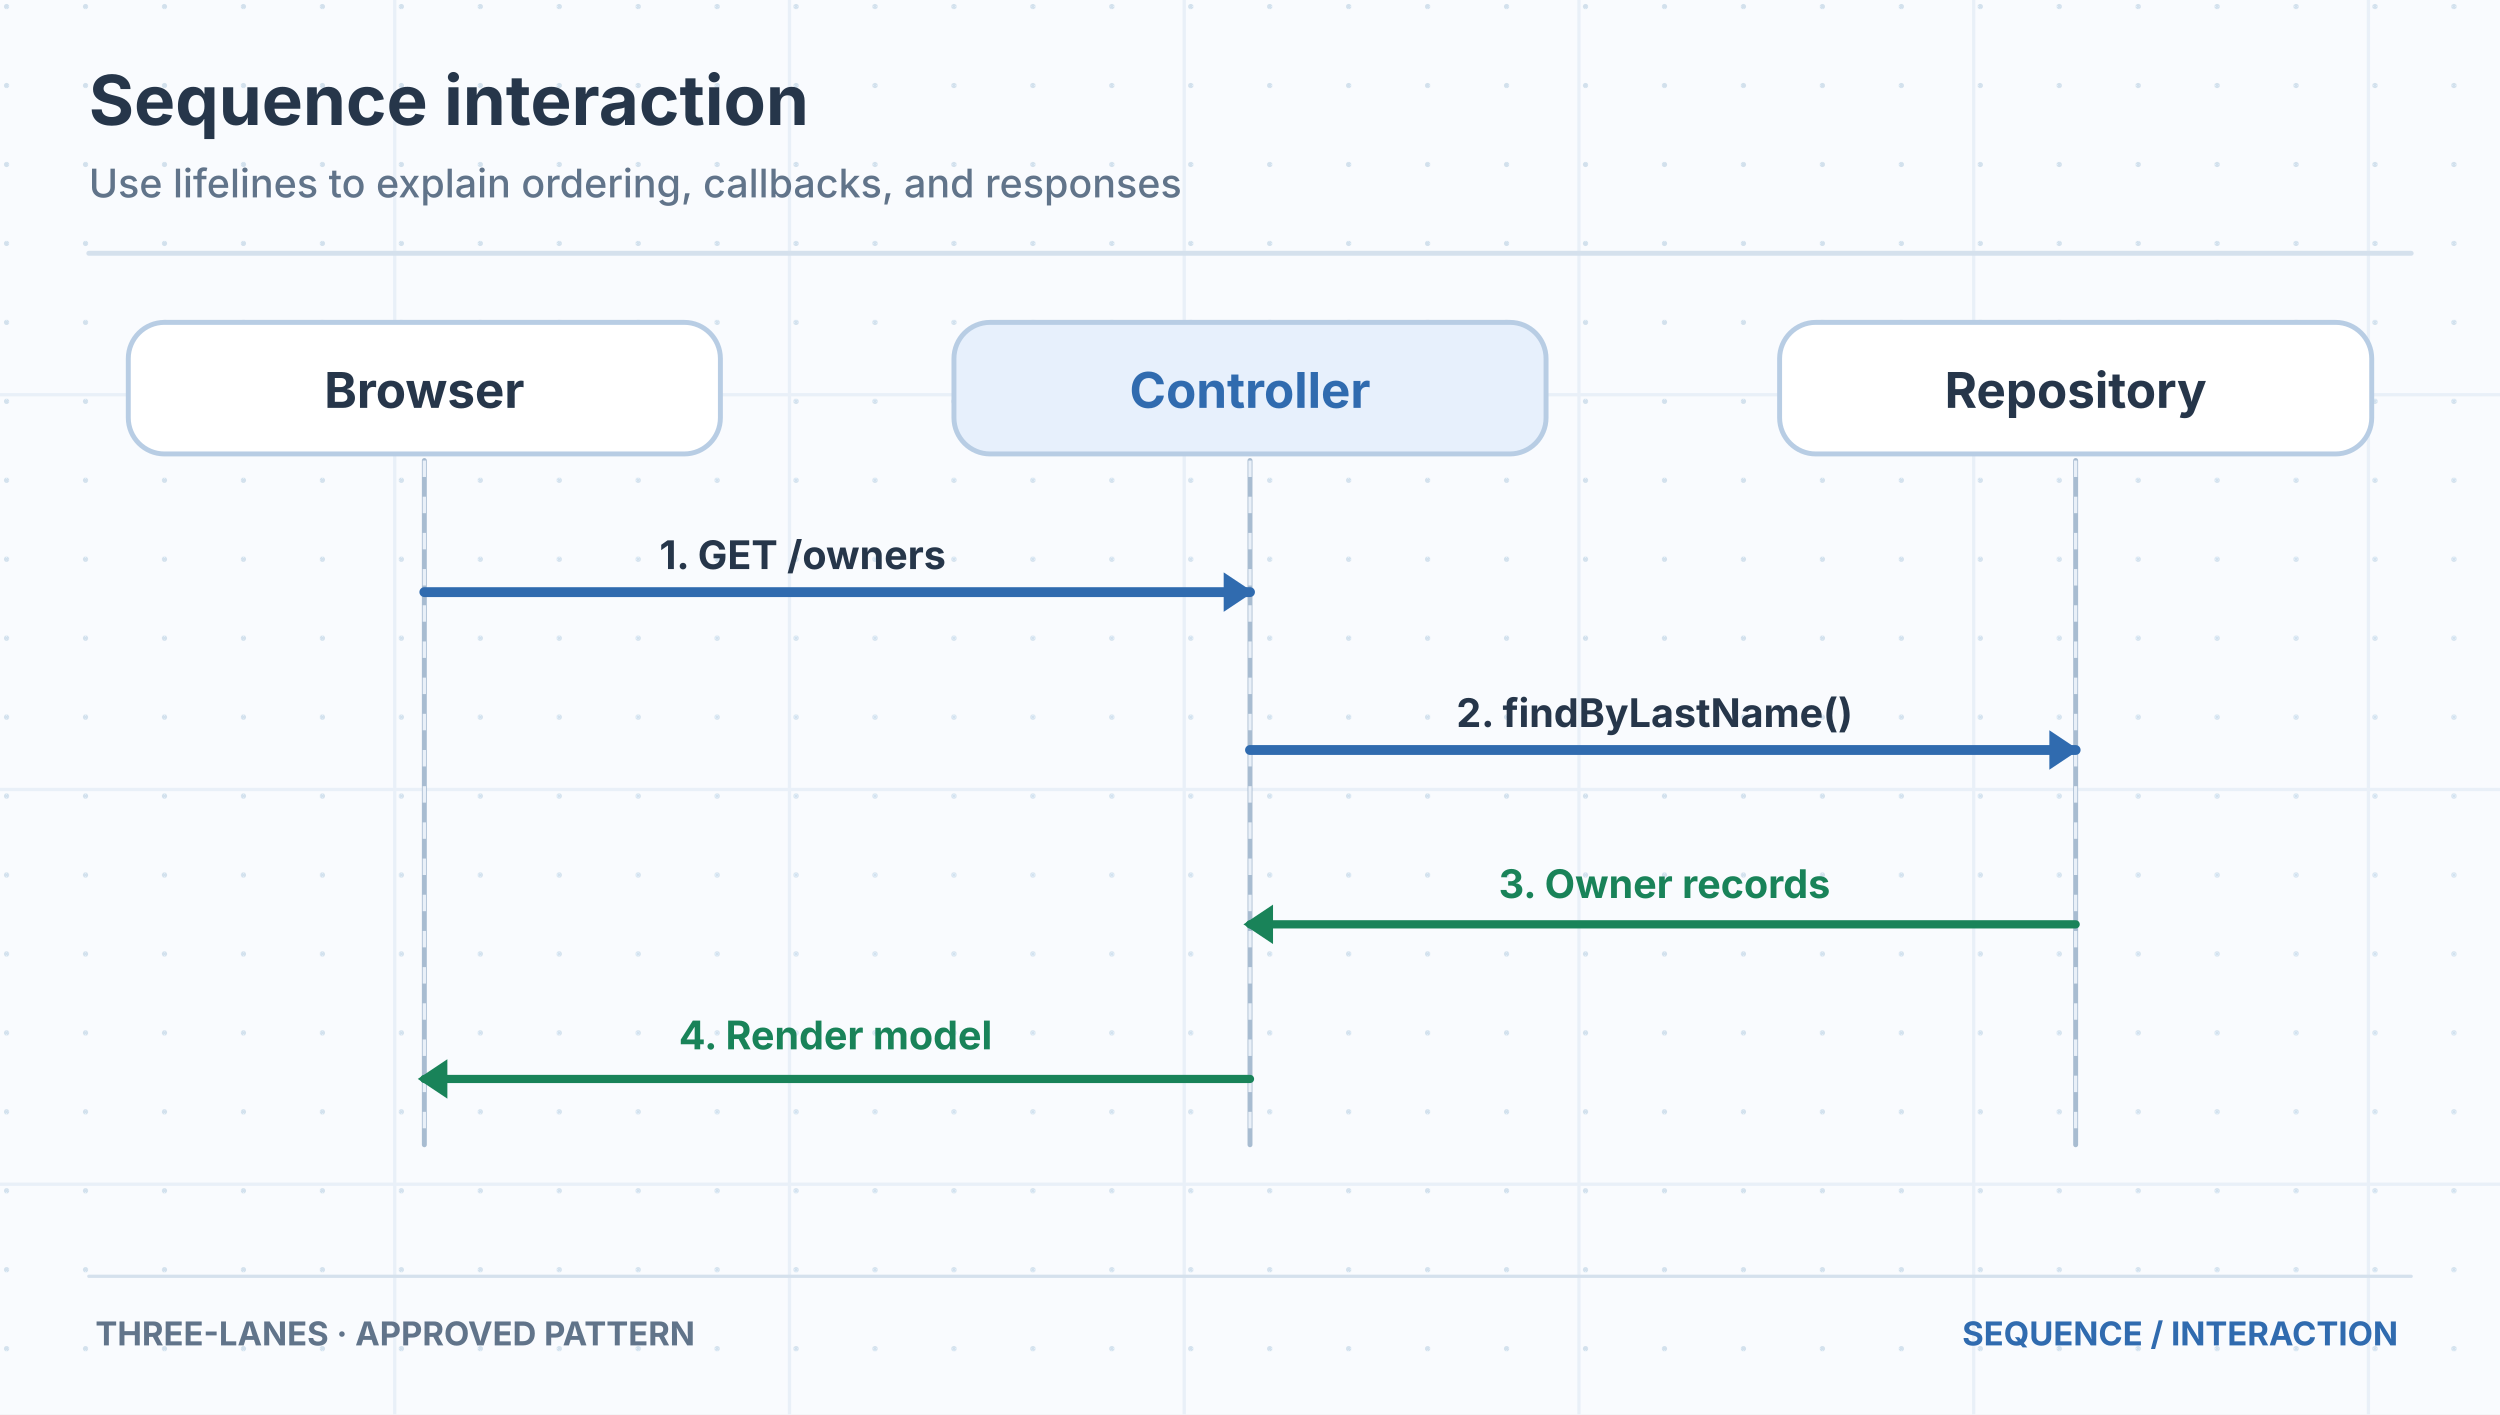
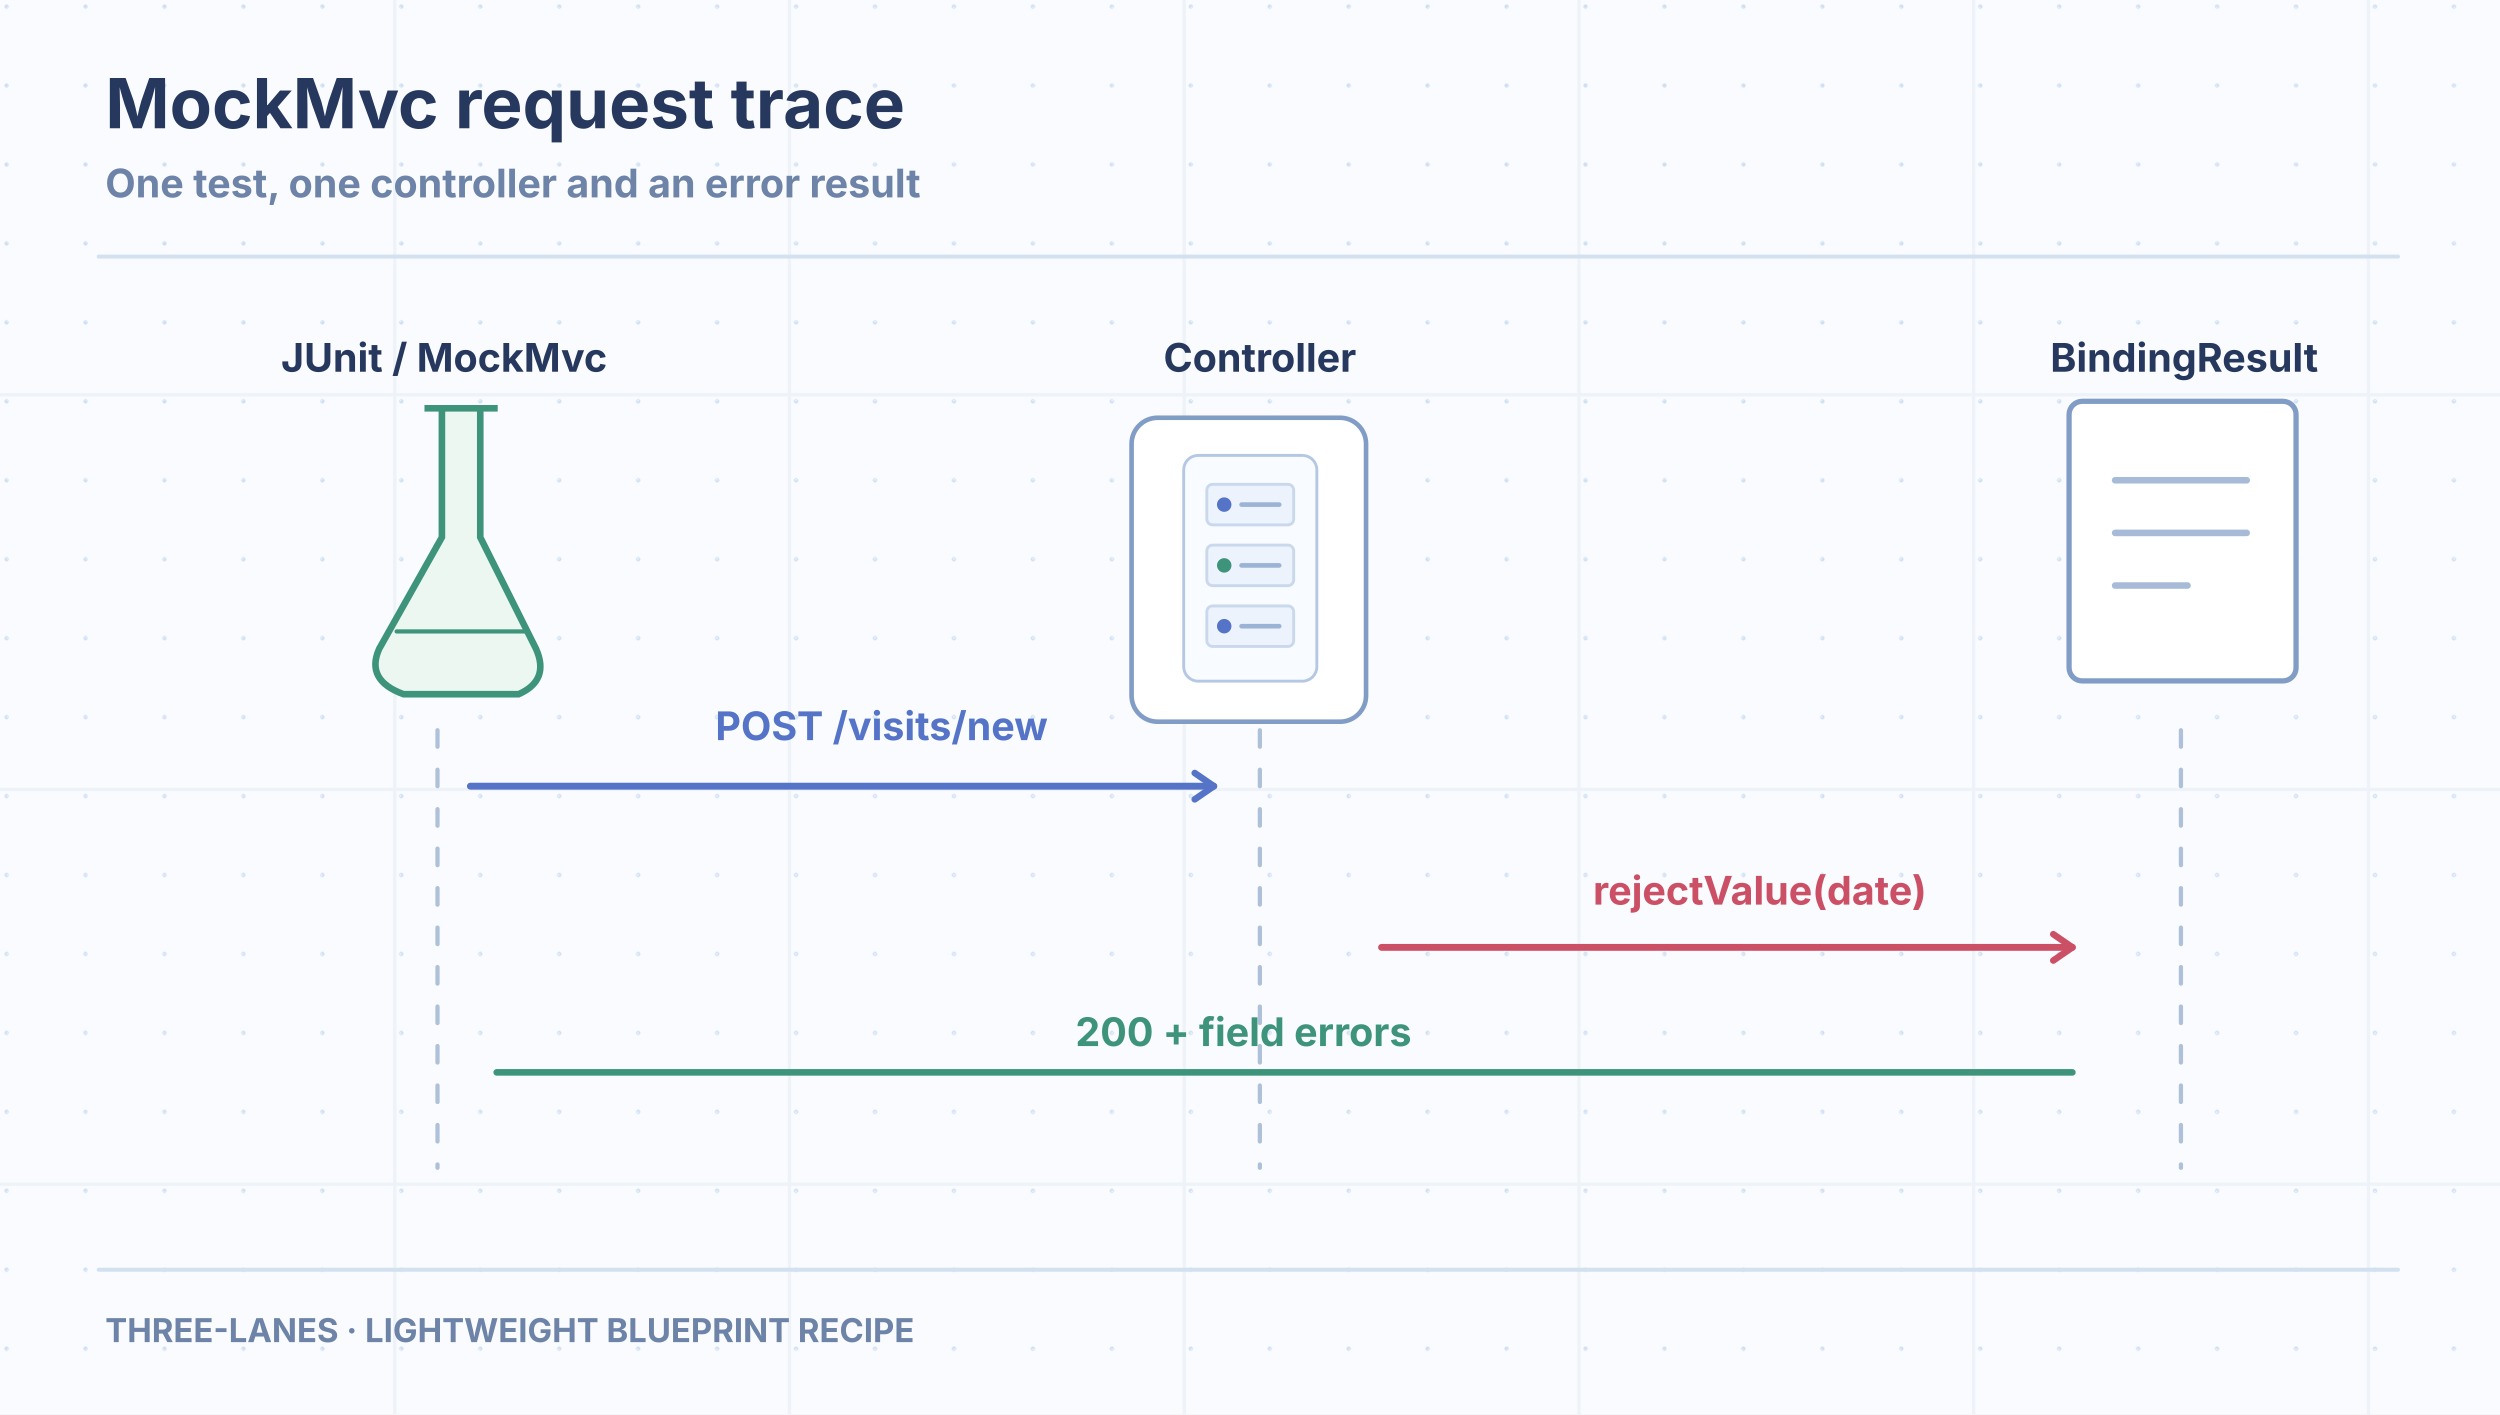
<svg xmlns="http://www.w3.org/2000/svg" viewBox="0 0 760 430" width="760" height="430" role="img" aria-labelledby="sequence-interaction-title sequence-interaction-desc" data-tl-diagram-type="sequence-interaction" data-design-version="1" preserveAspectRatio="xMidYMid meet">
  <defs>
    <pattern id="dots" width="24" height="24" patternUnits="userSpaceOnUse">
-       <circle cx="2" cy="2" r="0.8" fill="#D2E0EC" />
+       <circle cx="2" cy="2" r=".65" fill="#CFDFF1" />
    </pattern>
-     <marker id="tip" viewBox="0 0 8 8" refX="7" refY="4" markerWidth="7" markerHeight="7" orient="auto">
-       <path d="M0 0L8 4L0 8Z" fill="#306BAF" />
-     </marker>
  </defs>
  <rect width="760" height="430" fill="#F9FBFE" />
  <rect width="760" height="430" fill="url(#dots)" />
-   <path d="M0 120H760M0 240H760M0 360H760M120 0V430M240 0V430M360 0V430M480 0V430M600 0V430M720 0V430" stroke="#E9F0F8" stroke-width="1" />
-   <g font-family="-apple-system,BlinkMacSystemFont,'SF Pro Text',Inter,'Helvetica Neue',Arial,sans-serif" font-size="13">
-     <text x="27" y="38" fill="#26364A" font-size="21" font-weight="750" text-anchor="start">Sequence interaction</text>
-     <text x="27" y="60" fill="#61748A" font-size="12" font-weight="500" text-anchor="start">Use lifelines to explain ordering, callbacks, and responses</text>
-     <path d="M27 77H733" fill="none" stroke="#D5E1ED" stroke-width="1.5" stroke-linecap="round" stroke-linejoin="round" />
-     <rect x="39" y="98" width="180" height="40" rx="11" fill="#FFFFFF" stroke="#B8CDE4" stroke-width="1.5" />
-     <text x="129" y="124" fill="#26364A" font-size="15" font-weight="720" text-anchor="middle">Browser</text>
-     <path d="M129 140V348" fill="none" stroke="#A8BCD1" stroke-width="1.5" stroke-linecap="round" stroke-linejoin="round" />
-     <path d="M129 140V348" stroke="#E9F0F8" stroke-width="1" stroke-dasharray="5 6" />
-     <rect x="290" y="98" width="180" height="40" rx="11" fill="#E7F0FC" stroke="#B8CDE4" stroke-width="1.5" />
-     <text x="380" y="124" fill="#306BAF" font-size="15" font-weight="720" text-anchor="middle">Controller</text>
-     <path d="M380 140V348" fill="none" stroke="#A8BCD1" stroke-width="1.5" stroke-linecap="round" stroke-linejoin="round" />
-     <path d="M380 140V348" stroke="#E9F0F8" stroke-width="1" stroke-dasharray="5 6" />
-     <rect x="541" y="98" width="180" height="40" rx="11" fill="#FFFFFF" stroke="#B8CDE4" stroke-width="1.5" />
-     <text x="631" y="124" fill="#26364A" font-size="15" font-weight="720" text-anchor="middle">Repository</text>
-     <path d="M631 140V348" fill="none" stroke="#A8BCD1" stroke-width="1.5" stroke-linecap="round" stroke-linejoin="round" />
-     <path d="M631 140V348" stroke="#E9F0F8" stroke-width="1" stroke-dasharray="5 6" />
-     <path d="M129 180H380" fill="none" stroke="#306BAF" stroke-width="3" stroke-linecap="round" stroke-linejoin="round" />
-     <path d="M372 174l9 6-9 6z" fill="#306BAF" />
-     <text x="244" y="173" fill="#26364A" font-size="12" font-weight="650" text-anchor="middle">1. GET /owners</text>
-     <path d="M380 228H631" fill="none" stroke="#306BAF" stroke-width="3" stroke-linecap="round" stroke-linejoin="round" />
-     <path d="M623 222l9 6-9 6z" fill="#306BAF" />
-     <text x="503" y="221" fill="#26364A" font-size="12" font-weight="650" text-anchor="middle">2. findByLastName()</text>
-     <path d="M631 281H380" fill="none" stroke="#198359" stroke-width="2.5" stroke-linecap="round" stroke-linejoin="round" />
-     <path d="M387 275l-9 6 9 6z" fill="#198359" />
-     <text x="506" y="273" fill="#198359" font-size="12" font-weight="650" text-anchor="middle">3. Owner records</text>
-     <path d="M380 328H129" fill="none" stroke="#198359" stroke-width="2.5" stroke-linecap="round" stroke-linejoin="round" />
-     <path d="M136 322l-9 6 9 6z" fill="#198359" />
-     <text x="254" y="319" fill="#198359" font-size="12" font-weight="650" text-anchor="middle">4. Render model</text>
-     <path d="M27 388H733" fill="none" stroke="#D5E1ED" stroke-width="1" stroke-linecap="round" stroke-linejoin="round" />
-     <text x="29" y="409" fill="#61748A" font-size="10" font-weight="700" text-anchor="start">THREE-LANES · APPROVED PATTERN</text>
-     <text x="729" y="409" fill="#306BAF" font-size="10" font-weight="700" text-anchor="end">SEQUENCE / INTERACTION</text>
+   <path d="M0 120H760M0 240H760M0 360H760M120 0V430M240 0V430M360 0V430M480 0V430M600 0V430M720 0V430" stroke="#EEF3F9" stroke-width="1" />
+   <g font-family="-apple-system,BlinkMacSystemFont,Inter,Arial,sans-serif" data-motif="illustration-main">
+     <text x="32" y="39" text-anchor="start" fill="#26385E" font-size="21" font-weight="650">MockMvc request trace</text>
+     <text x="32" y="60" text-anchor="start" fill="#6D83A7" font-size="12" font-weight="650">One test, one controller and an error result</text>
+     <path d="M30 78H729" fill="none" stroke="#d2e0f0" stroke-width="1.2" stroke-linecap="round" stroke-linejoin="round" />
+     <g transform="translate(93 122) scale(1.06)">
+       <path d="M34 2H55M39 2V39L21 71Q17 80 28 84H61Q70 80 66 71L50 39V2" fill="#edf7f1" stroke="#3E947B" stroke-width="1.9" />
+       <path d="M26 66H63" fill="none" stroke="#3E947B" stroke-width="1.2" stroke-linecap="round" stroke-linejoin="round" />
+     </g>
+     <g transform="translate(344 127) scale(0.88)">
+       <rect x="0" y="0" width="81" height="105" rx="9" fill="#fff" stroke="#819CC5" stroke-width="1.6" />
+       <rect x="18" y="13" width="46" height="78" rx="5" fill="#f8fbff" stroke="#b5c8e3" stroke-width="1" />
+       <rect x="26" y="23" width="30" height="14" rx="2" fill="#edf3fc" stroke="#c9d8ec" stroke-width="1" />
+       <circle cx="32" cy="30" r="2.5" fill="#5574C8" stroke="none" stroke-width="0" />
+       <path d="M38 30H51" fill="none" stroke="#9bb4d6" stroke-width="1.6" stroke-linecap="round" stroke-linejoin="round" />
+       <rect x="26" y="44" width="30" height="14" rx="2" fill="#edf3fc" stroke="#c9d8ec" stroke-width="1" />
+       <circle cx="32" cy="51" r="2.5" fill="#3E947B" stroke="none" stroke-width="0" />
+       <path d="M38 51H51" fill="none" stroke="#9bb4d6" stroke-width="1.6" stroke-linecap="round" stroke-linejoin="round" />
+       <rect x="26" y="65" width="30" height="14" rx="2" fill="#edf3fc" stroke="#c9d8ec" stroke-width="1" />
+       <circle cx="32" cy="72" r="2.5" fill="#5574C8" stroke="none" stroke-width="0" />
+       <path d="M38 72H51" fill="none" stroke="#9bb4d6" stroke-width="1.6" stroke-linecap="round" stroke-linejoin="round" />
+     </g>
+     <g transform="translate(629 122)">
+       <rect x="0" y="0" width="69" height="85" rx="4" fill="#fff" stroke="#819CC5" stroke-width="1.6" />
+       <path d="M14 24H54" fill="none" stroke="#a7bbd8" stroke-width="2" stroke-linecap="round" stroke-linejoin="round" />
+       <path d="M14 40H54" fill="none" stroke="#a7bbd8" stroke-width="2" stroke-linecap="round" stroke-linejoin="round" />
+       <path d="M14 56H36" fill="none" stroke="#a7bbd8" stroke-width="2" stroke-linecap="round" stroke-linejoin="round" />
+     </g>
+     <path d="M133 222V355" fill="none" stroke="#afc1d8" stroke-width="1.3" stroke-linecap="round" stroke-linejoin="round" stroke-dasharray="5 7" />
+     <path d="M383 222V355" fill="none" stroke="#afc1d8" stroke-width="1.3" stroke-linecap="round" stroke-linejoin="round" stroke-dasharray="5 7" />
+     <path d="M663 222V355" fill="none" stroke="#afc1d8" stroke-width="1.3" stroke-linecap="round" stroke-linejoin="round" stroke-dasharray="5 7" />
+     <path d="M143 239L369 239" fill="none" stroke="#5574C8" stroke-width="2.1" stroke-linecap="round" stroke-linejoin="round" />
+     <path d="M363.2 243.0L369 239L363.2 235.0" fill="none" stroke="#5574C8" stroke-width="2" stroke-linecap="round" stroke-linejoin="round" />
+     <path d="M420 288L630 288" fill="none" stroke="#CC5065" stroke-width="2.1" stroke-linecap="round" stroke-linejoin="round" />
+     <path d="M624.2 292.0L630 288L624.2 284.0" fill="none" stroke="#CC5065" stroke-width="2" stroke-linecap="round" stroke-linejoin="round" />
+     <path d="M630 326H151" fill="none" stroke="#3E947B" stroke-width="2" stroke-linecap="round" stroke-linejoin="round" />
+     <text x="268" y="225" text-anchor="middle" fill="#5574C8" font-size="12" font-weight="650">POST /visits/new</text>
+     <text x="535" y="275" text-anchor="middle" fill="#CC5065" font-size="12" font-weight="650">rejectValue(date)</text>
+     <text x="378" y="318" text-anchor="middle" fill="#3E947B" font-size="12" font-weight="650">200 + field errors</text>
+     <text x="135" y="113" text-anchor="middle" fill="#26385E" font-size="12" font-weight="650">JUnit / MockMvc</text>
+     <text x="383" y="113" text-anchor="middle" fill="#26385E" font-size="12" font-weight="650">Controller</text>
+     <text x="664" y="113" text-anchor="middle" fill="#26385E" font-size="12" font-weight="650">BindingResult</text>
+     <path d="M30 386H729" fill="none" stroke="#d2e0f0" stroke-width="1.2" stroke-linecap="round" stroke-linejoin="round" />
+     <text x="32" y="408" text-anchor="start" fill="#6D83A7" font-size="10" font-weight="650">THREE-LANES · LIGHTWEIGHT BLUEPRINT RECIPE</text>
  </g>
</svg>
